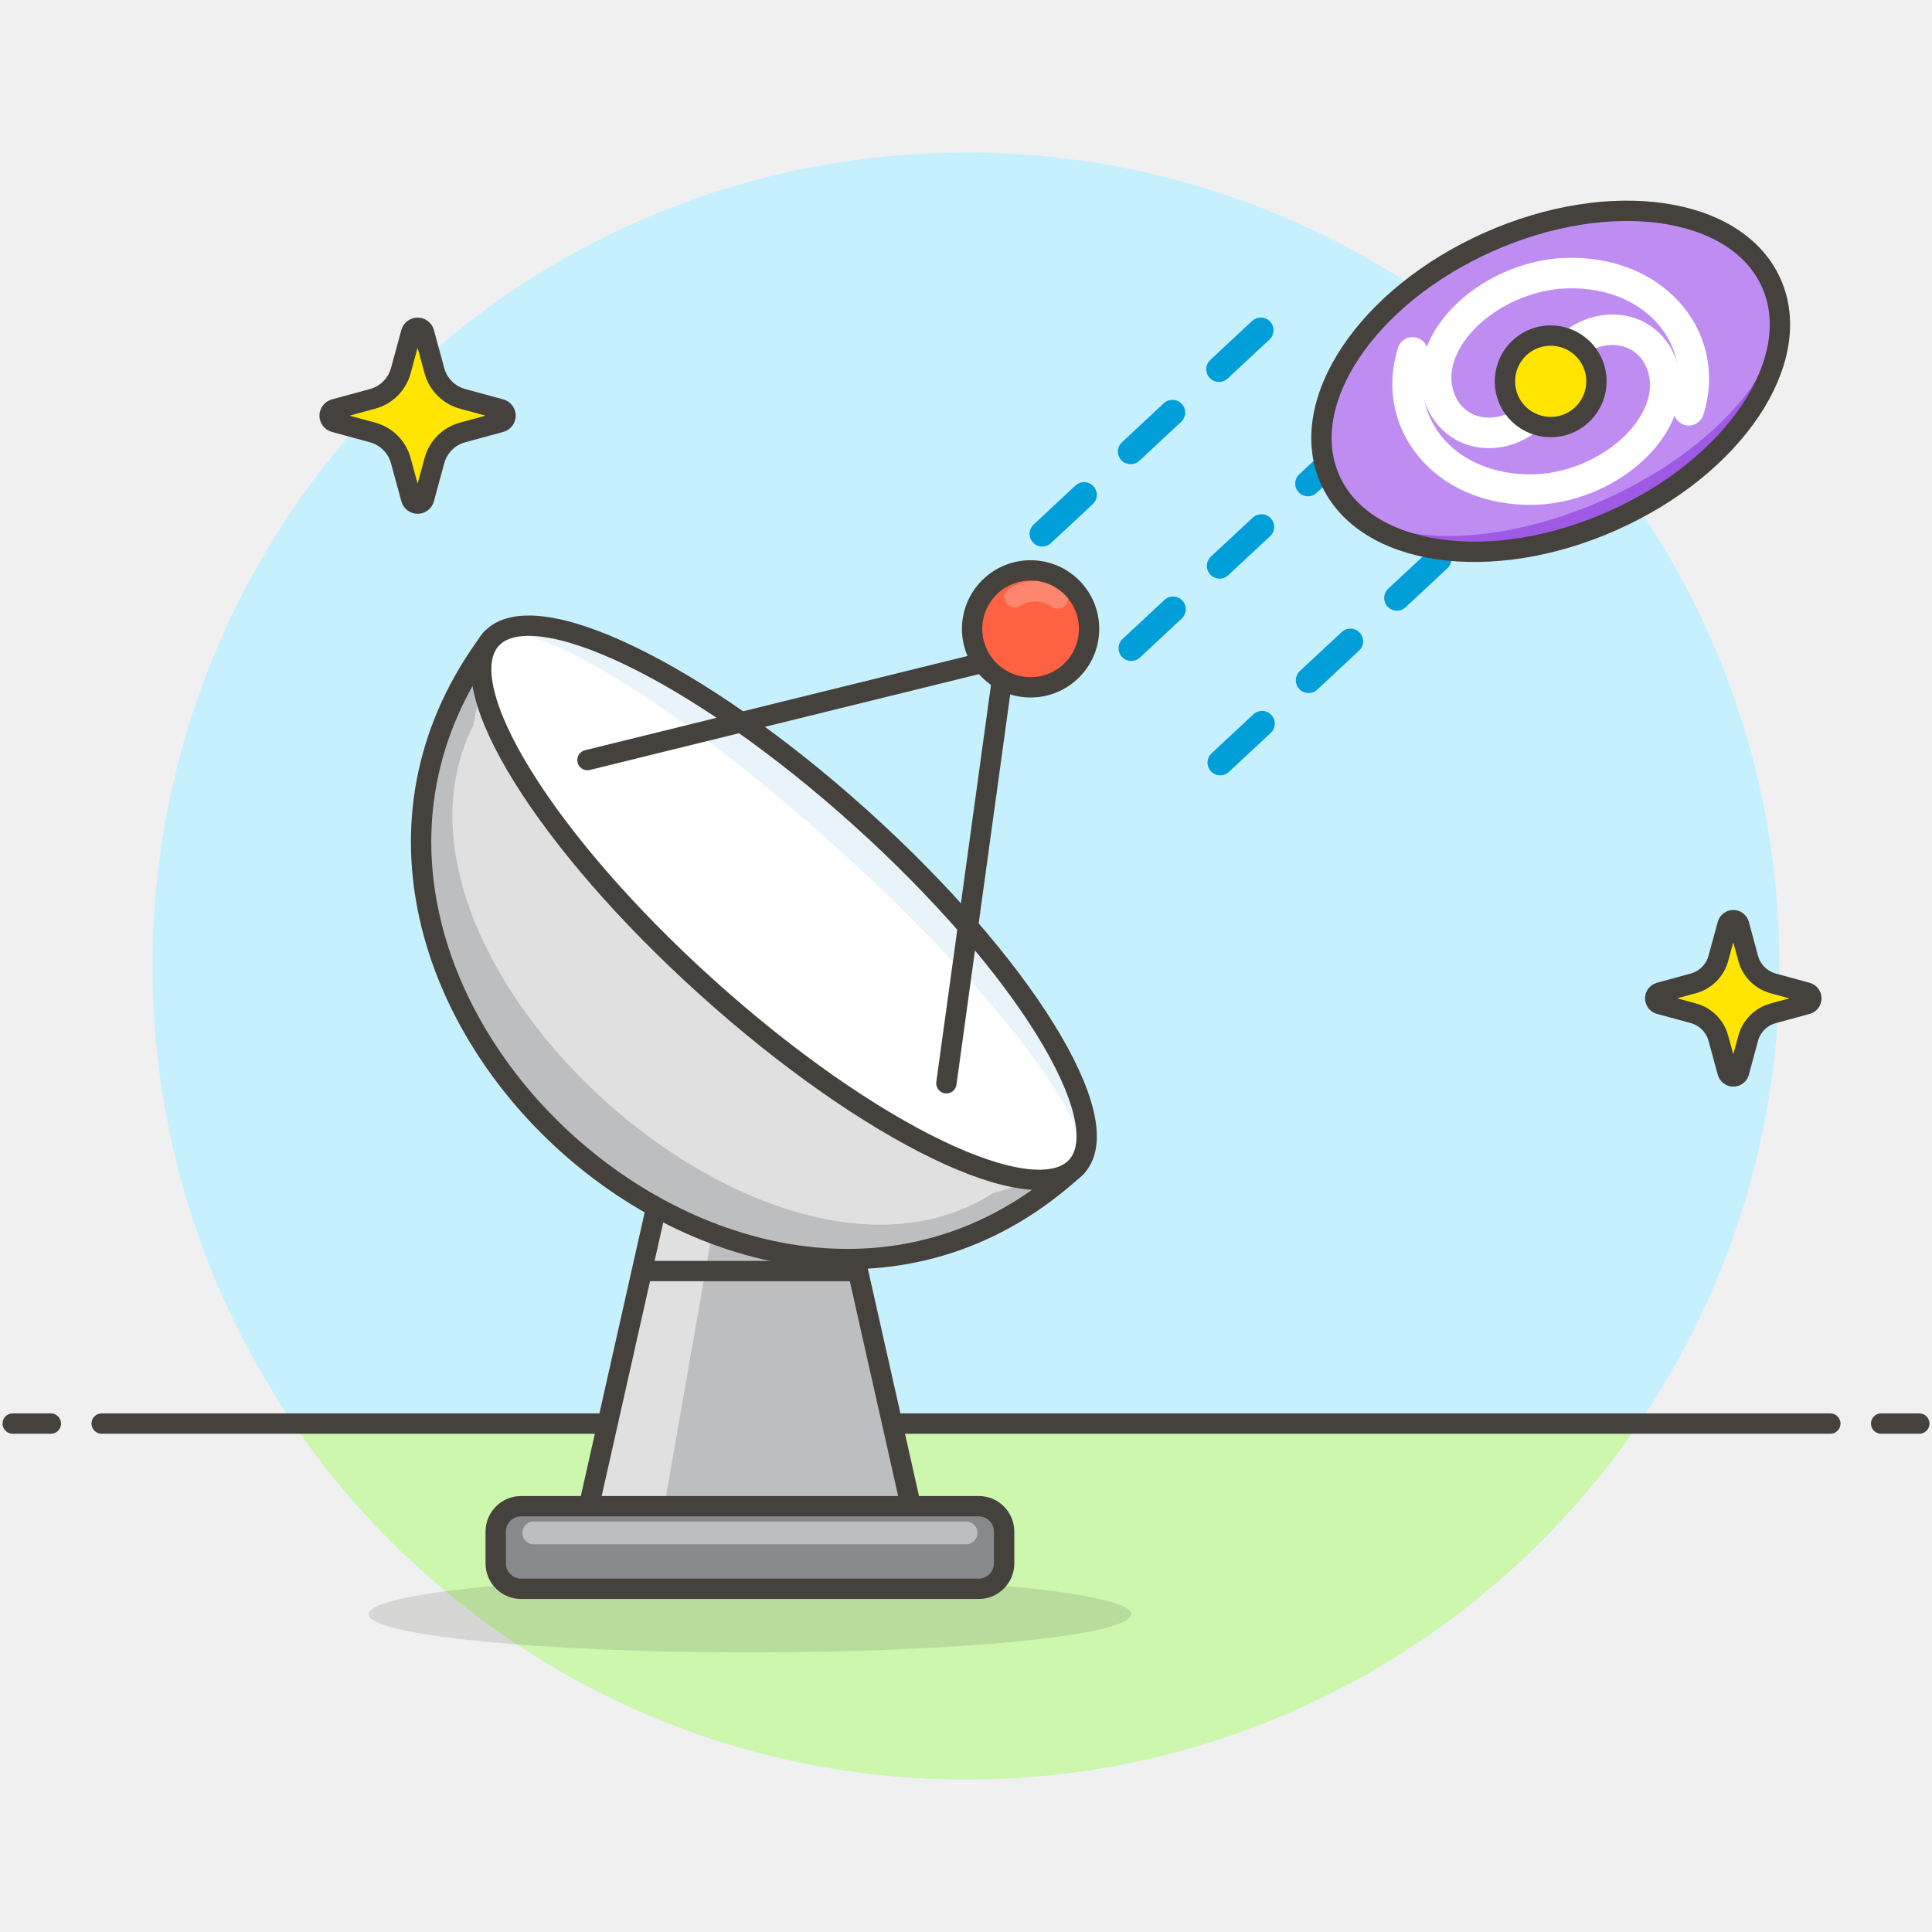
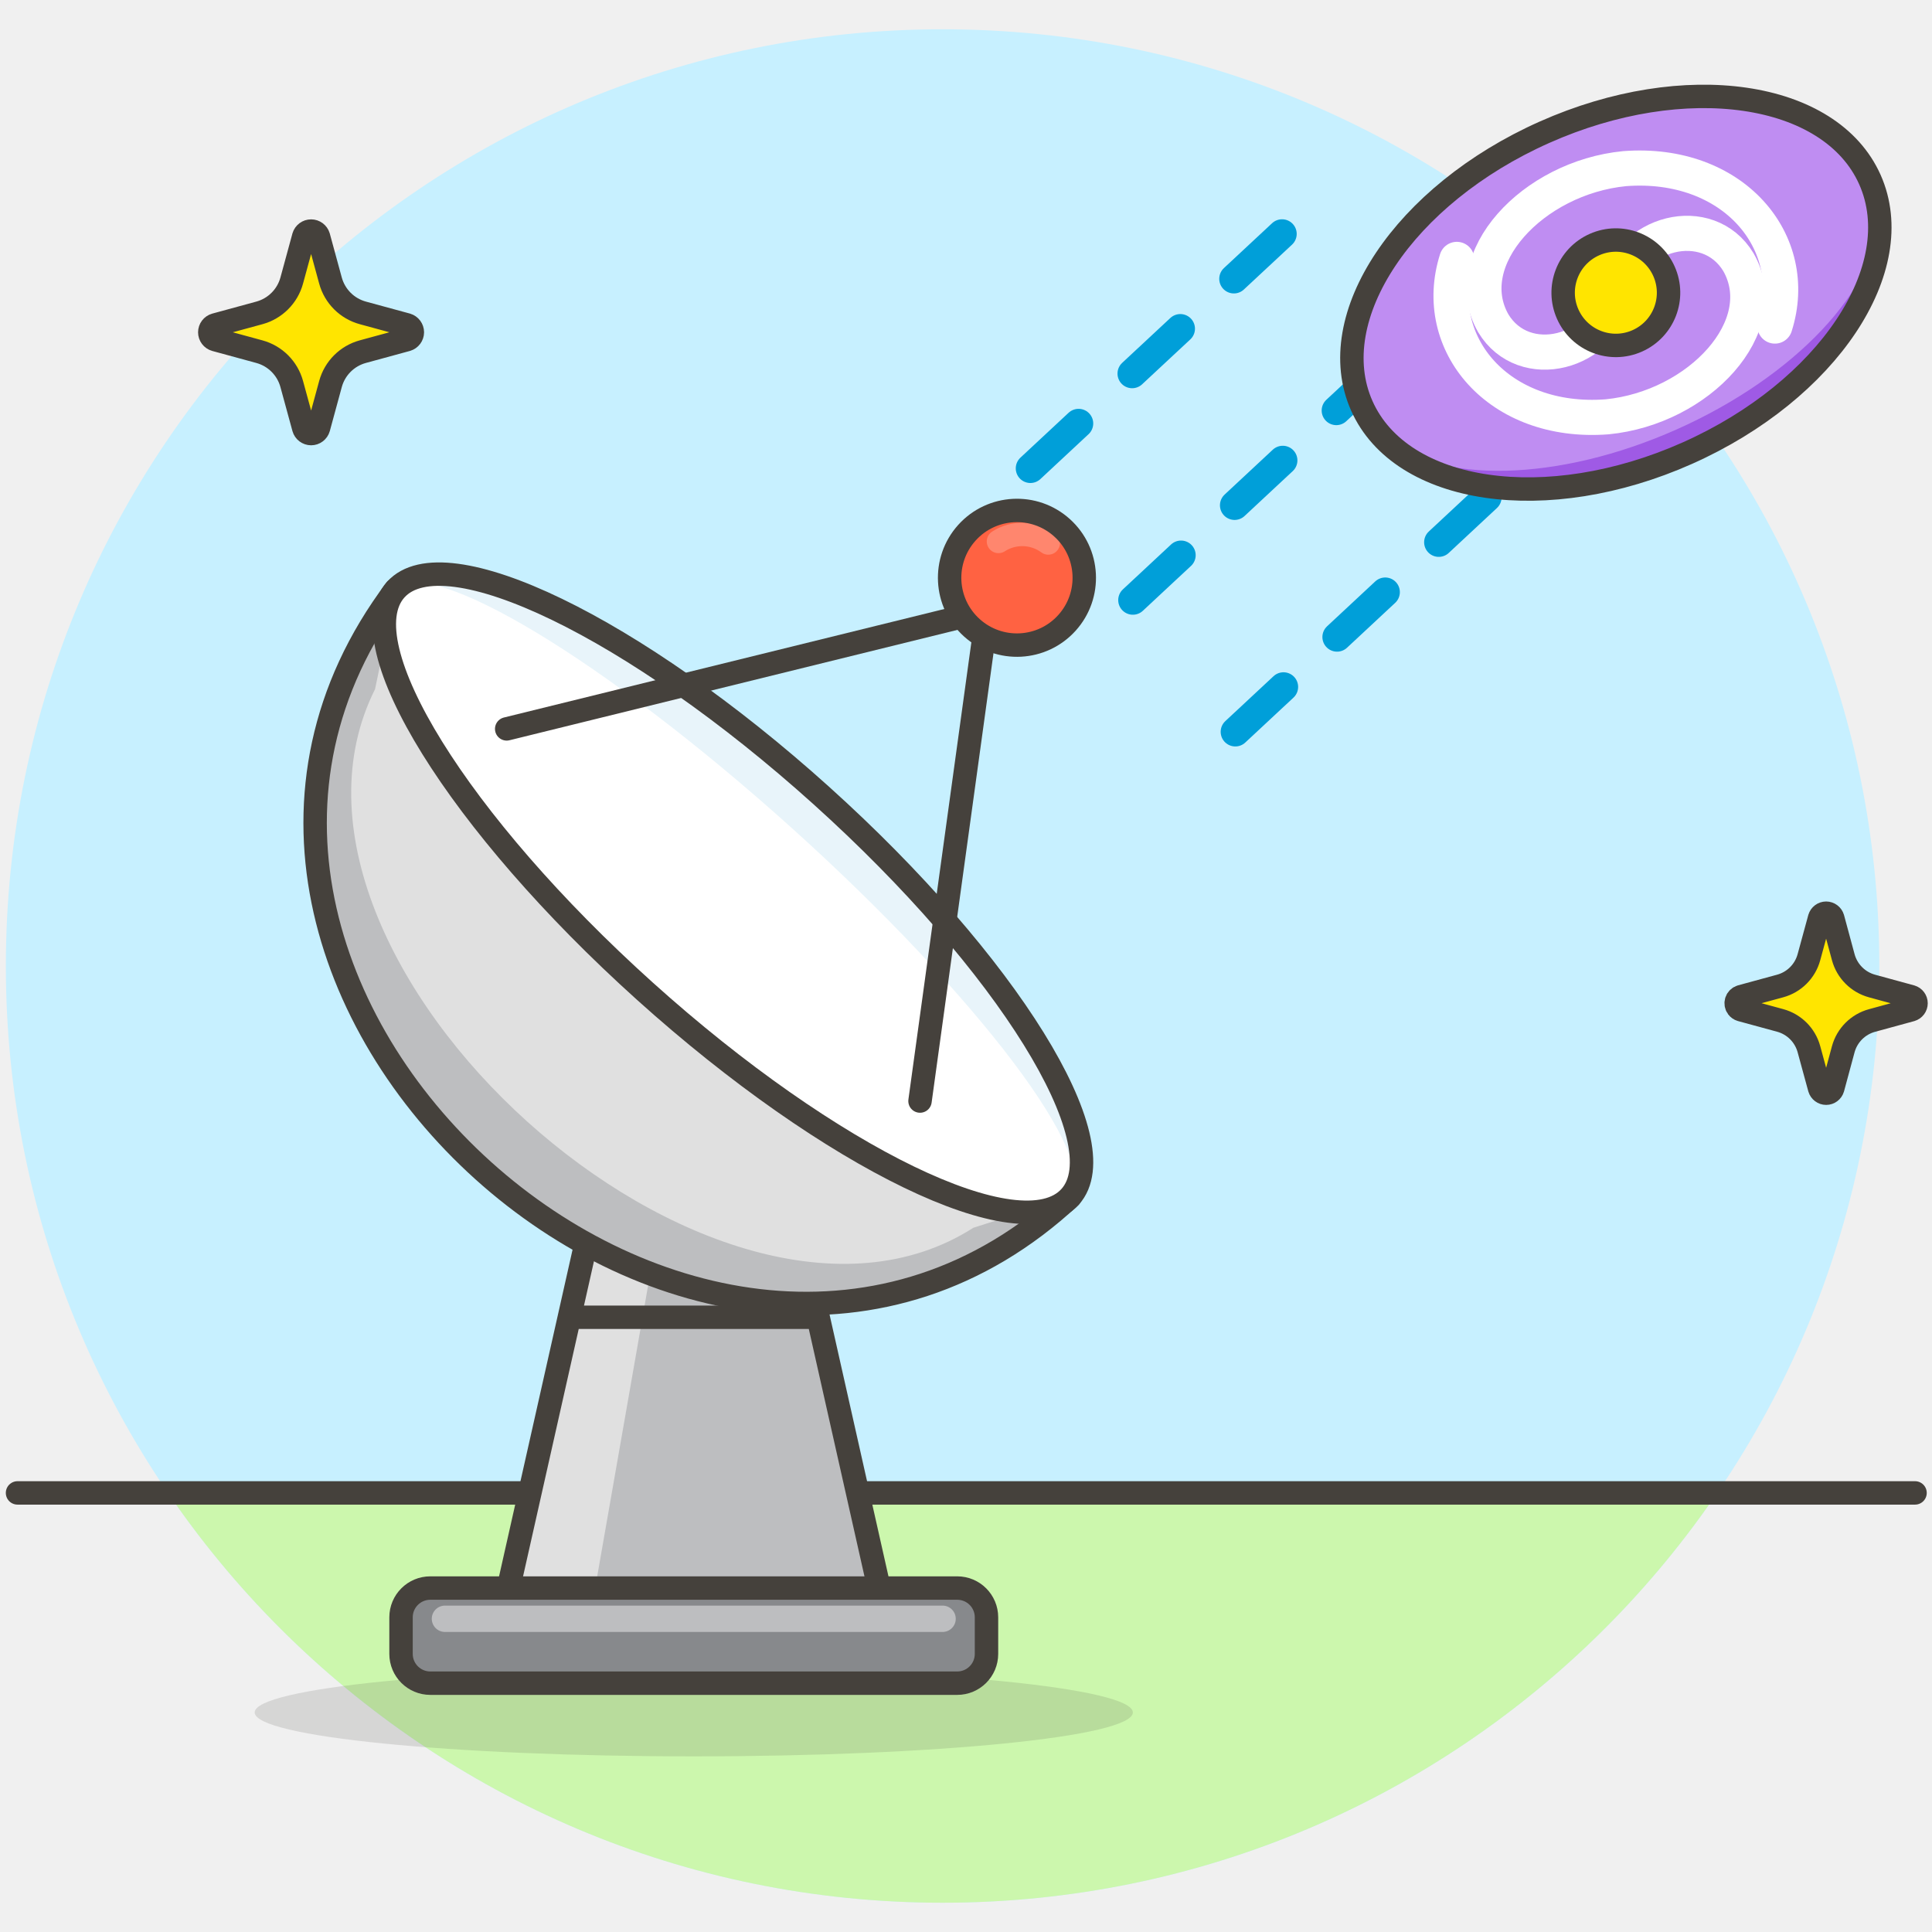
- <svg xmlns="http://www.w3.org/2000/svg" width="152" height="152" fill="none" viewBox="4 4 152 152">
+ <svg xmlns="http://www.w3.org/2000/svg" width="132" height="132" fill="none" viewBox="15.6 14 132 132">
  <clipPath id="a">
    <circle cx="80" cy="80" r="64" />
  </clipPath>
  <circle cx="80" cy="80" r="64" fill="#c7f0ff" />
  <path fill="#ccf7ad" d="M10 116h140v34H10Z" clip-path="url(#a)" />
-   <path stroke="#45413c" stroke-linecap="round" stroke-linejoin="round" stroke-width="1.6" d="M12 116h136M5 116h3m144 0h3" />
+   <path stroke="#45413c" stroke-linecap="round" stroke-linejoin="round" stroke-width="1.6" d="M16.797 116h129.644" />
  <ellipse cx="63" cy="131" fill="#45413c" opacity=".15" rx="30" ry="3" />
  <path fill="#bdbec0" d="m50 124 9-40h8l9 40Z" />
  <path fill="#e0e0e0" d="m50 124 9-40h4l-7 40Z" />
  <path stroke="#45413c" stroke-linecap="round" stroke-linejoin="round" stroke-width="1.6" d="m50 124 9-40h8l9 40Zm4.5-20h17" />
  <rect width="40" height="6.5" x="43" y="122.5" fill="#87898c" rx="2" />
  <path stroke="#bdbec0" stroke-linecap="round" stroke-width="1.8" d="M46 124.6h34" />
  <rect width="40" height="6.5" x="43" y="122.5" stroke="#45413c" stroke-linecap="round" stroke-linejoin="round" stroke-width="1.6" rx="2" />
  <g transform="rotate(42 -70.098 121.06)">
    <path fill="#e0e0e0" d="M-31-4c3 34 59 34 62 0Z" />
    <path fill="#bdbec0" d="M-31-4c3 34 59 34 62 0l-3.5 6C22 22-22 22-27.5 2Z" />
    <path stroke="#45413c" stroke-linecap="round" stroke-linejoin="round" stroke-width="1.6" d="M-31-4c3 34 59 34 62 0Z" />
    <ellipse cy="-4" fill="#fff" rx="31" ry="9" />
    <path fill="#e8f4fa" d="M-31-4a31 9 0 0 1 62 0 31 6 0 0 0-62 0" />
    <ellipse cy="-4" stroke="#45413c" stroke-linecap="round" stroke-linejoin="round" stroke-width="1.6" rx="31" ry="9" />
    <path stroke="#45413c" stroke-linecap="round" stroke-linejoin="round" stroke-width="1.6" d="M-19-2 0-30 19-2" />
    <circle cy="-33" r="4.6" fill="#ff6242" />
    <path stroke="#ff866e" stroke-linecap="round" stroke-width="1.6" d="M-2.6-34A3 3 0 0 1 0-36.2" />
    <circle cy="-33" r="4.6" stroke="#45413c" stroke-linecap="round" stroke-linejoin="round" stroke-width="1.6" />
  </g>
  <path stroke="#009fd9" stroke-dasharray="4.5 5" stroke-linecap="round" stroke-width="2" d="m86 46 19-17.7M93 55l22-20.5M100 64l22-20.5" />
  <g transform="rotate(-24 142.979 -279.392)">
    <ellipse fill="#bf8df2" rx="19" ry="12" />
    <path fill="#9f5ae5" d="M-18.5 2.5a19 12 0 0 0 37 0 19 10 0 0 1-37 0" />
    <path stroke="#fff" stroke-linecap="round" stroke-width="2.4" d="M0 0c2.5-3.5 8-2.5 8.5 1.5.5 5-6.5 8-12.5 6-7-2.5-9-9.5-5-14" />
    <path stroke="#fff" stroke-linecap="round" stroke-width="2.4" d="M0 0c-2.5 3.5-8 2.5-8.5-1.5-.5-5 6.5-8 12.5-6C11-5 13 2 9 6.5" />
    <ellipse stroke="#45413c" stroke-linecap="round" stroke-linejoin="round" stroke-width="1.6" rx="19" ry="12" />
    <circle r="3.6" fill="#ffe500" stroke="#45413c" stroke-linecap="round" stroke-linejoin="round" stroke-width="1.6" />
  </g>
  <path fill="#ffe500" stroke="#45413c" stroke-linecap="round" stroke-linejoin="round" stroke-width="1.6" d="M38.18 40.235a3.15 3.15 0 0 1 2.211-2.21l3.007-.82a.53.53 0 0 0 .376-.504.53.53 0 0 0-.376-.504l-3.007-.819a3.15 3.15 0 0 1-2.212-2.21l-.82-3.007a.526.526 0 0 0-1.007 0l-.82 3.007a3.15 3.15 0 0 1-2.21 2.21l-3.007.82a.524.524 0 0 0 0 1.009l3.007.82a3.15 3.15 0 0 1 2.21 2.21l.821 3.006a.524.524 0 0 0 1.008 0zm103.357 45.453a2.8 2.8 0 0 1 1.967-1.965l2.672-.73a.467.467 0 0 0 0-.895l-2.672-.73a2.8 2.8 0 0 1-1.965-1.965l-.723-2.676a.47.47 0 0 0-.448-.335.47.47 0 0 0-.448.335l-.729 2.672a2.8 2.8 0 0 1-1.965 1.967l-2.672.728a.47.47 0 0 0-.242.728c.06.08.145.14.242.168l2.672.728a2.8 2.8 0 0 1 1.965 1.965l.73 2.673a.467.467 0 0 0 .896 0z" />
</svg>
